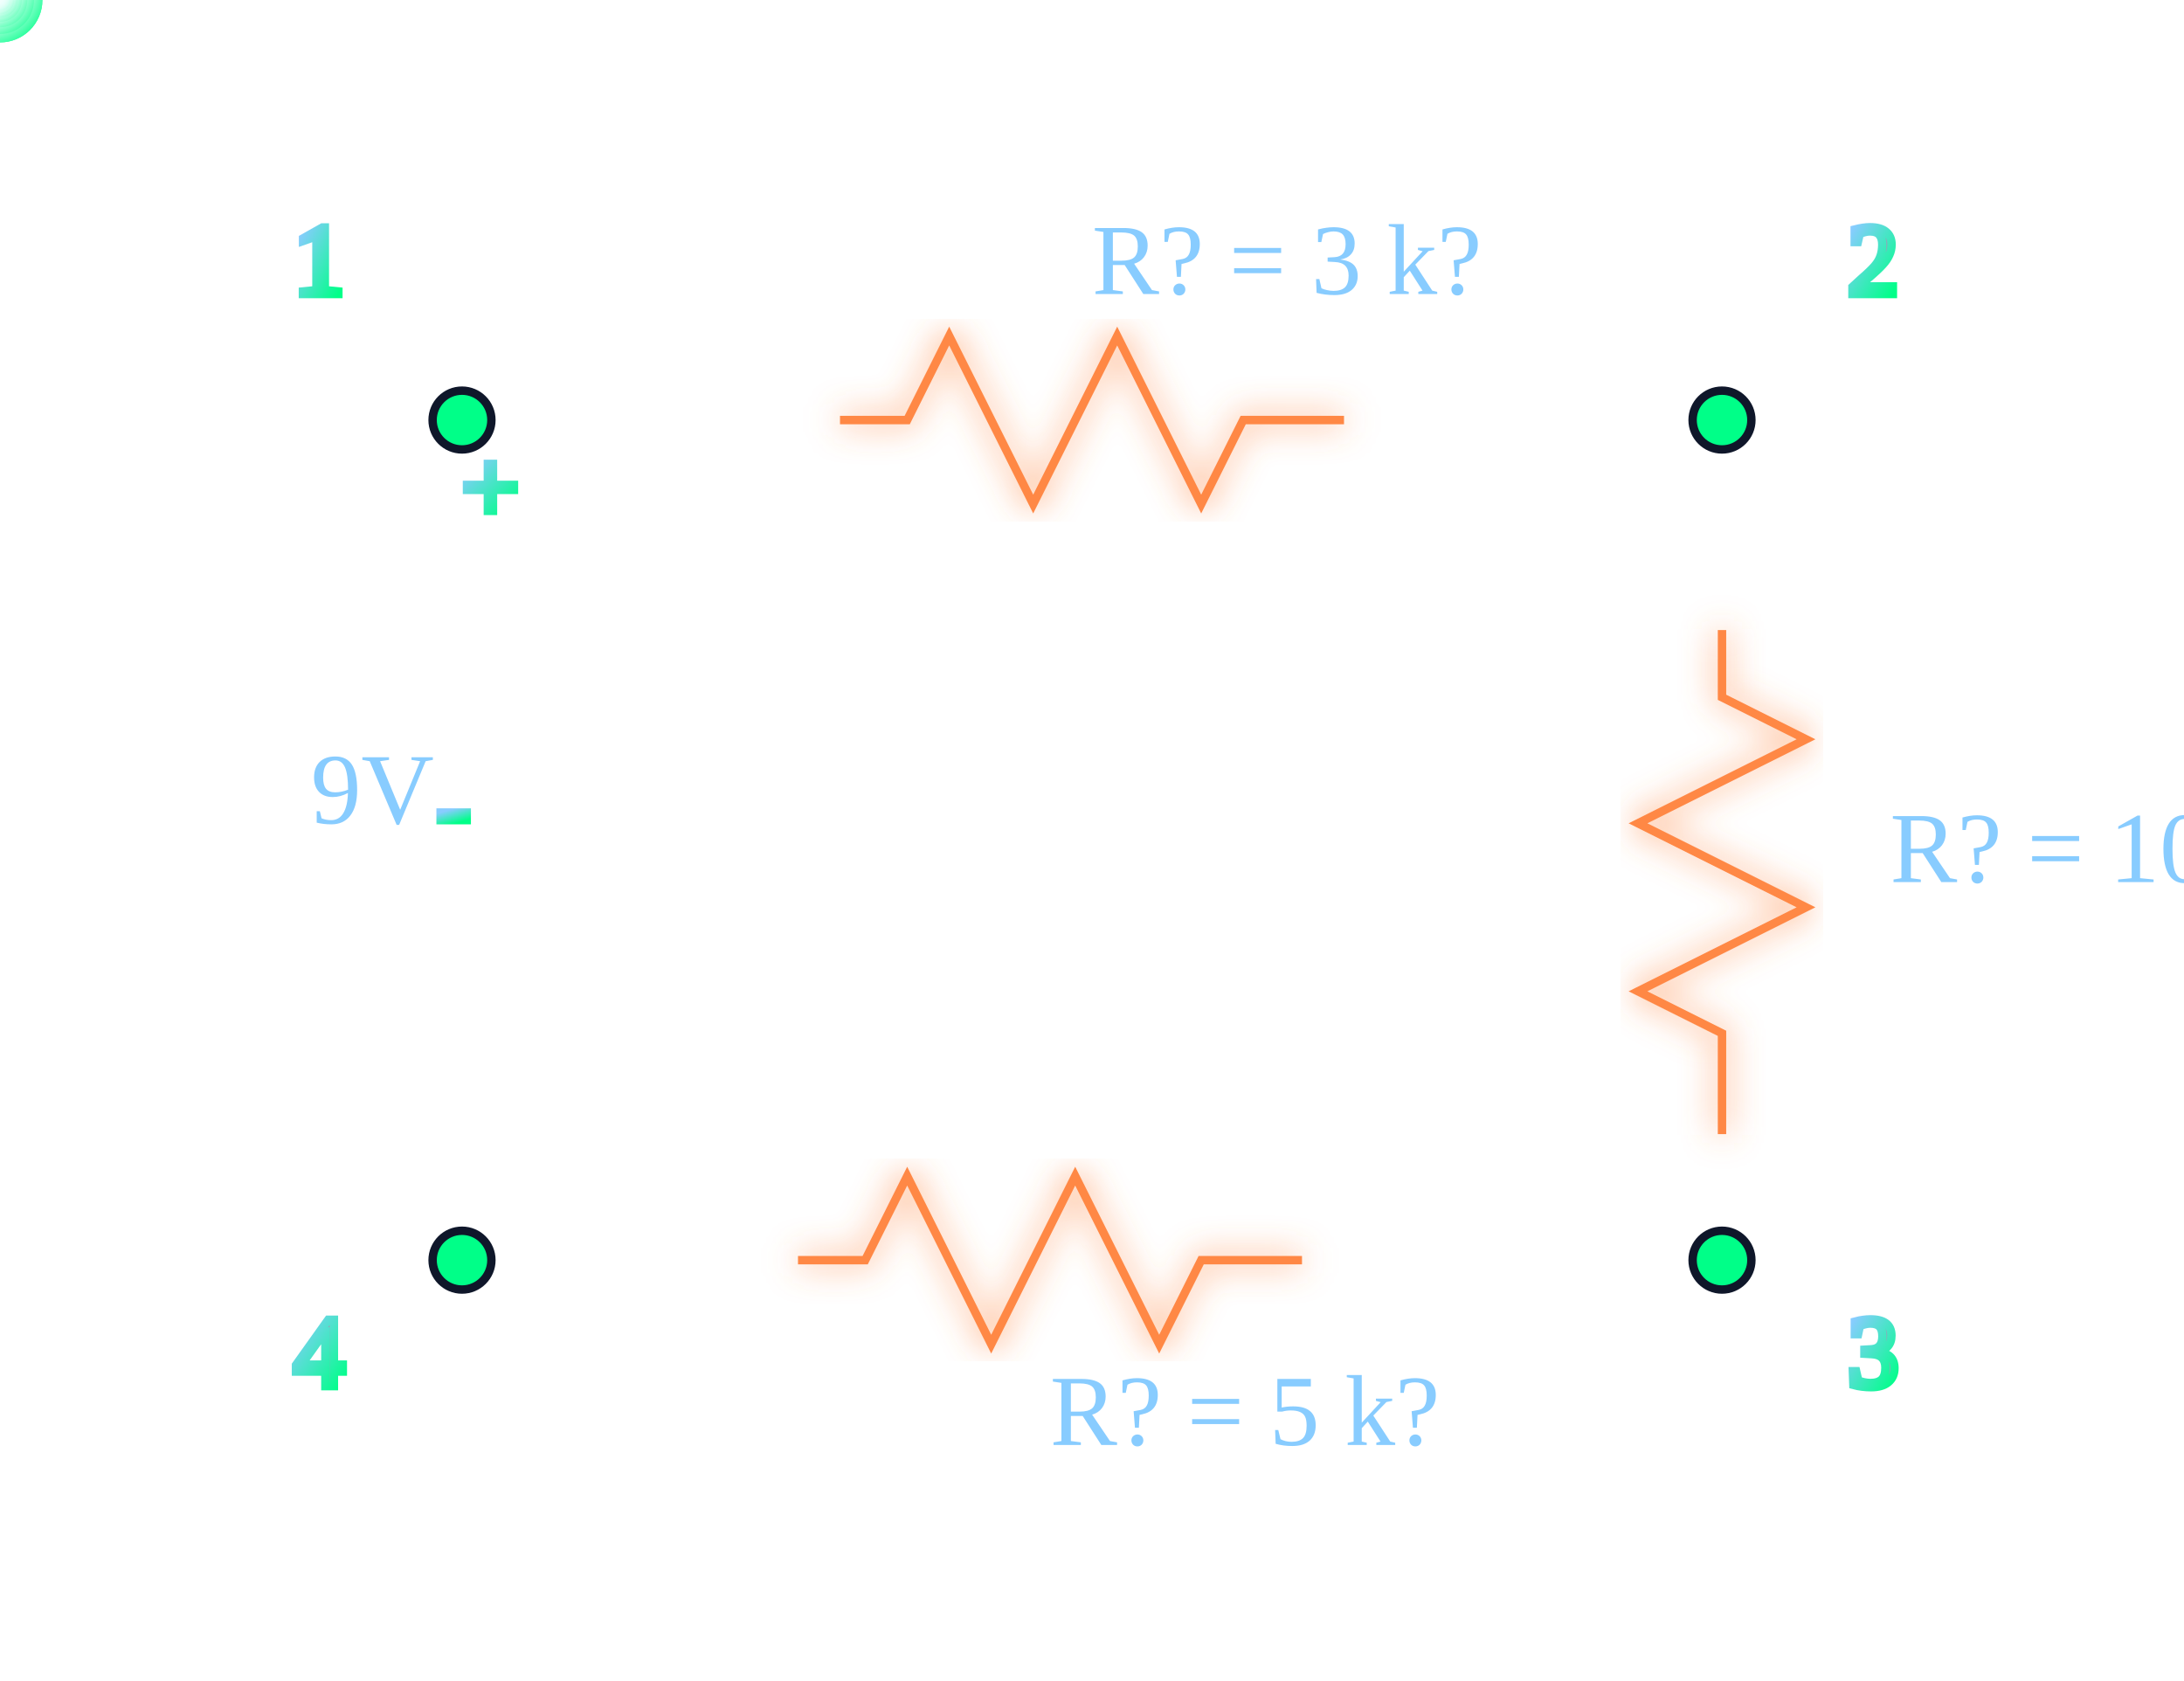
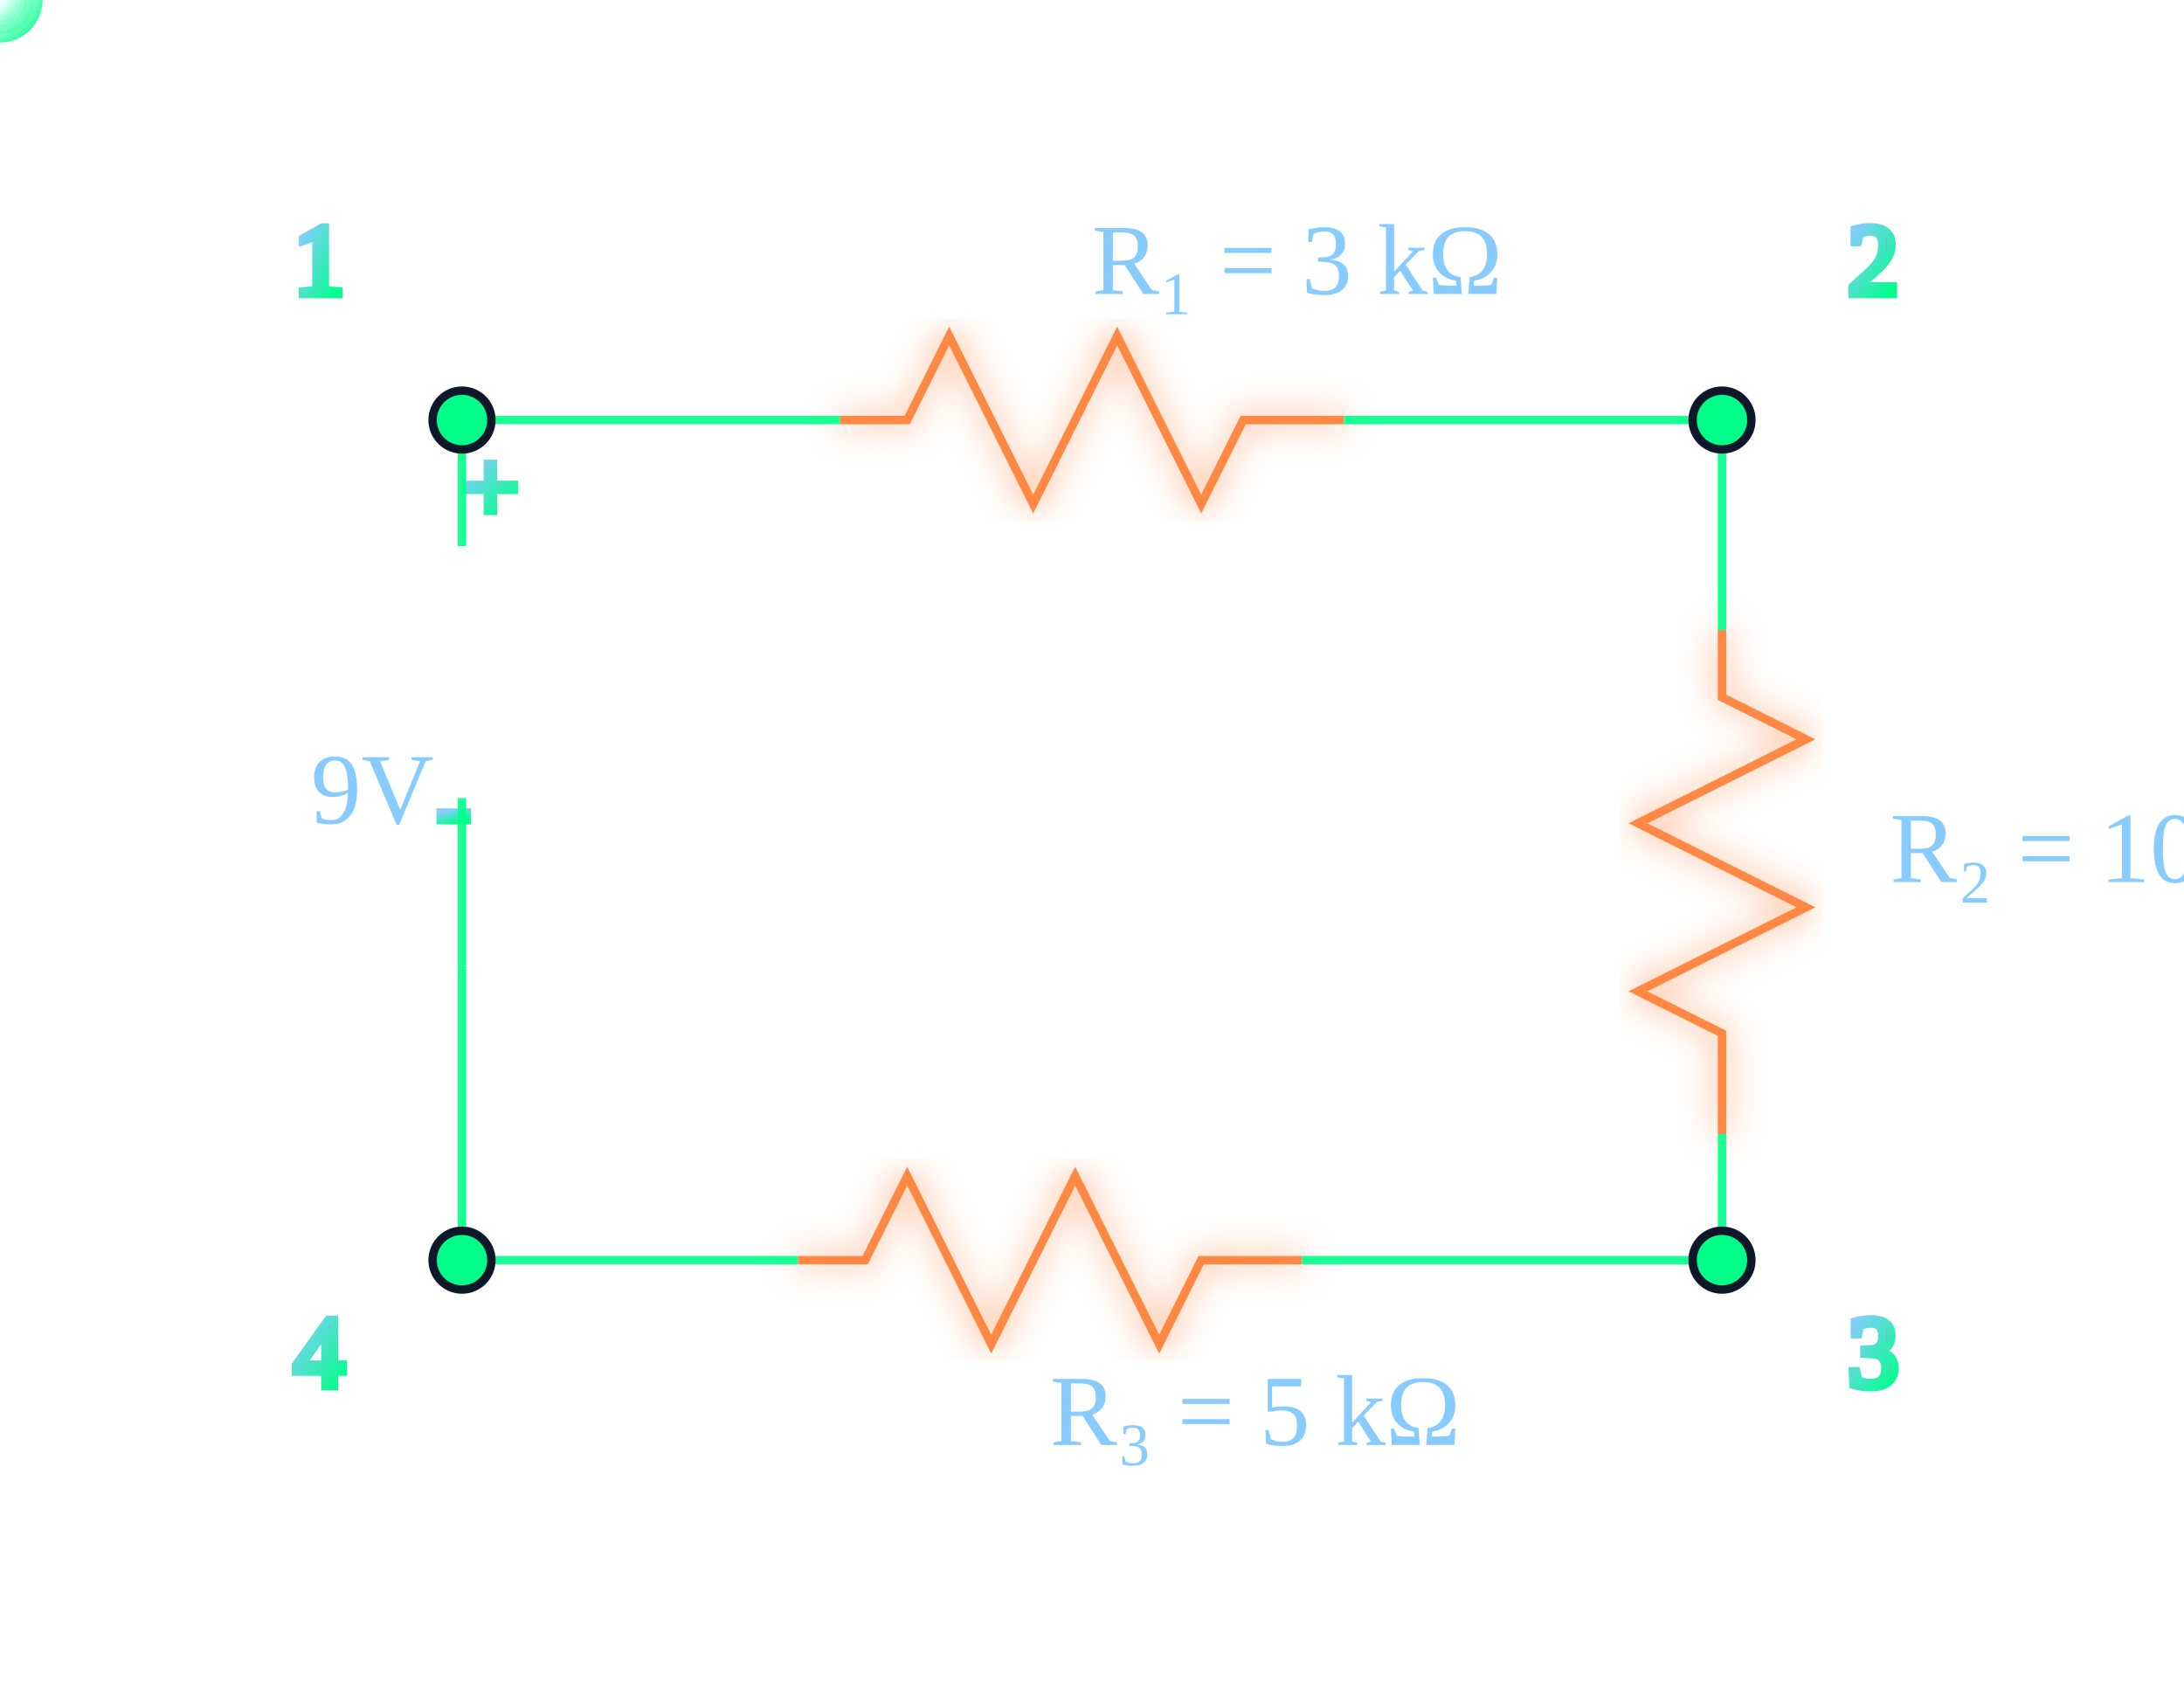
<svg xmlns="http://www.w3.org/2000/svg" xmlns:xlink="http://www.w3.org/1999/xlink" viewBox="0 0 260 200" role="img" aria-label="CircuiTry3D Logo - Three Resistor Circuit">
  <defs>
    <linearGradient id="wireGradient" x1="0%" y1="0%" x2="100%" y2="100%">
      <stop offset="0%" style="stop-color:#88ccff;stop-opacity:1" />
      <stop offset="100%" style="stop-color:#00ff88;stop-opacity:1" />
    </linearGradient>
    <linearGradient id="componentGradient" x1="0%" y1="0%" x2="100%" y2="0%">
      <stop offset="0%" style="stop-color:#ff8844;stop-opacity:1" />
      <stop offset="100%" style="stop-color:#ff8844;stop-opacity:1" />
    </linearGradient>
    <filter id="glow">
      <feGaussianBlur stdDeviation="2" result="coloredBlur" />
      <feMerge>
        <feMergeNode in="coloredBlur" />
        <feMergeNode in="SourceGraphic" />
      </feMerge>
    </filter>
    <filter id="photonGlow" x="-80%" y="-80%" width="260%" height="260%">
      <feGaussianBlur stdDeviation="3.0" result="blur" />
      <feColorMatrix in="blur" type="matrix" values="           1 0 0 0 0           0 1 0 0 0           0 0 1 0 0           0 0 0 16 -3.5" result="glow" />
      <feMerge>
        <feMergeNode in="glow" />
        <feMergeNode in="SourceGraphic" />
      </feMerge>
    </filter>
    <radialGradient id="photonFill" cx="35%" cy="35%" r="80%">
      <stop offset="0%" style="stop-color:#ffffff;stop-opacity:1" />
      <stop offset="46%" style="stop-color:#e8fffb;stop-opacity:1" />
      <stop offset="100%" style="stop-color:#00ff88;stop-opacity:1" />
    </radialGradient>
    <path id="photonPath" d="M 55 150          L 55 50          L 90 50          L 100 50          L 108 50          L 113 40          L 123 60          L 133 40          L 143 60          L 148 50          L 160 50          L 205 50          L 205 75          L 205 83          L 215 88          L 195 98          L 215 108          L 195 118          L 205 123          L 205 135          L 205 150          L 160 150          L 155 150          L 103 150          L 108 140          L 118 160          L 128 140          L 138 160          L 143 150          L 95 150          L 55 150" />
  </defs>
  <g stroke="url(#wireGradient)" strokeWidth="3.5" fill="none" strokeLinecap="round" strokeLinejoin="round">
    <line x1="55" y1="115" x2="55" y2="95" stroke="url(#wireGradient)" strokeWidth="3.5" />
    <g transform="translate(55, 80)">
      <line x1="-5" y1="-8" x2="5" y2="-8" stroke="url(#componentGradient)" strokeWidth="2.5" />
      <line x1="-8" y1="4" x2="8" y2="4" stroke="url(#componentGradient)" strokeWidth="3.5" />
      <text x="0" y="-18" fontSize="9" fill="#00ff88" fontWeight="bold" textAnchor="middle">+</text>
      <text x="-3" y="20" fontSize="9" fill="#64748b" fontWeight="bold" textAnchor="middle">-</text>
    </g>
    <line x1="55" y1="65" x2="55" y2="50" stroke="url(#wireGradient)" strokeWidth="3.5" />
    <line x1="55" y1="50" x2="90" y2="50" stroke="url(#wireGradient)" strokeWidth="3.5" />
    <g transform="translate(130, 50)" stroke="url(#componentGradient)" strokeWidth="3.5" filter="url(#glow)">
      <polyline points="-30,0 -22,0 -17,-10 -7,10 3,-10 13,10 18,0 30,0" />
    </g>
    <line x1="160" y1="50" x2="205" y2="50" stroke="url(#wireGradient)" strokeWidth="3.5" />
    <line x1="205" y1="50" x2="205" y2="70" stroke="url(#wireGradient)" strokeWidth="3.5" />
    <g transform="translate(205, 105) rotate(90)" stroke="url(#componentGradient)" strokeWidth="3.5" filter="url(#glow)">
      <polyline points="-30,0 -22,0 -17,-10 -7,10 3,-10 13,10 18,0 30,0" />
    </g>
    <line x1="205" y1="135" x2="205" y2="150" stroke="url(#wireGradient)" strokeWidth="3.5" />
    <line x1="205" y1="150" x2="160" y2="150" stroke="url(#wireGradient)" strokeWidth="3.5" />
    <g transform="translate(125, 150)" stroke="url(#componentGradient)" strokeWidth="3.5" filter="url(#glow)">
      <polyline points="-30,0 -22,0 -17,-10 -7,10 3,-10 13,10 18,0 30,0" />
    </g>
    <line x1="95" y1="150" x2="55" y2="150" stroke="url(#wireGradient)" strokeWidth="3.5" />
    <line x1="55" y1="150" x2="55" y2="115" stroke="url(#wireGradient)" strokeWidth="3.5" />
+     <g stroke="#00ff88" strokeWidth="1.2" opacity="0.9">
+       <line x1="55" y1="115" x2="55" y2="95" />
+       <line x1="55" y1="65" x2="55" y2="50" />
+       <line x1="55" y1="50" x2="100" y2="50" />
+       <line x1="160" y1="50" x2="205" y2="50" />
+       <line x1="205" y1="50" x2="205" y2="75" />
+       <line x1="205" y1="135" x2="205" y2="150" />
+       <line x1="205" y1="150" x2="155" y2="150" />
+       <line x1="95" y1="150" x2="55" y2="150" />
+       <line x1="55" y1="150" x2="55" y2="115" />
+     </g>
    <circle cx="55" cy="50" r="3.5" fill="#00ff88" stroke="#0f172a" strokeWidth="1.5" />
    <circle cx="205" cy="50" r="3.5" fill="#00ff88" stroke="#0f172a" strokeWidth="1.5" />
    <circle cx="205" cy="150" r="3.5" fill="#00ff88" stroke="#0f172a" strokeWidth="1.5" />
    <circle cx="55" cy="150" r="3.5" fill="#00ff88" stroke="#0f172a" strokeWidth="1.5" />
    <text x="35" y="35" fontSize="8" fill="#94a3b8" fontWeight="bold">1</text>
    <text x="220" y="35" fontSize="8" fill="#94a3b8" fontWeight="bold">2</text>
    <text x="220" y="165" fontSize="8" fill="#94a3b8" fontWeight="bold">3</text>
    <text x="35" y="165" fontSize="8" fill="#94a3b8" fontWeight="bold">4</text>
  </g>
  <g fontFamily="system-ui, -apple-system, sans-serif" fontSize="9" fill="#88ccff" textAnchor="middle" fontWeight="600">
    <text x="37" y="98">9V</text>
-     <text x="130" y="35">R? = 3 k?</text>
-     <text x="225" y="105">R? = 10 k?</text>
-     <text x="125" y="172">R? = 5 k?</text>
+     <text x="130" y="35">R₁ = 3 kΩ</text>
+     <text x="225" y="105">R₂ = 10 kΩ</text>
+     <text x="125" y="172">R₃ = 5 kΩ</text>
  </g>
  <g aria-hidden="true" filter="url(#photonGlow)">
    <g>
      <circle r="5.05" fill="url(#photonFill)" opacity="1">
        <animateMotion dur="3.4s" repeatCount="indefinite" rotate="auto">
          <mpath href="#photonPath" xlink:href="#photonPath" />
        </animateMotion>
      </circle>
      <circle r="4.05" fill="url(#photonFill)" opacity="0.55">
        <animateMotion dur="3.4s" repeatCount="indefinite" rotate="auto" begin="-0.14s">
          <mpath href="#photonPath" xlink:href="#photonPath" />
        </animateMotion>
      </circle>
      <circle r="3.25" fill="url(#photonFill)" opacity="0.32">
        <animateMotion dur="3.4s" repeatCount="indefinite" rotate="auto" begin="-0.28s">
          <mpath href="#photonPath" xlink:href="#photonPath" />
        </animateMotion>
      </circle>
      <circle r="2.6" fill="url(#photonFill)" opacity="0.2">
        <animateMotion dur="3.4s" repeatCount="indefinite" rotate="auto" begin="-0.42s">
          <mpath href="#photonPath" xlink:href="#photonPath" />
        </animateMotion>
      </circle>
      <circle r="2.1" fill="url(#photonFill)" opacity="0.12">
        <animateMotion dur="3.4s" repeatCount="indefinite" rotate="auto" begin="-0.56s">
          <mpath href="#photonPath" xlink:href="#photonPath" />
        </animateMotion>
      </circle>
      <circle r="1.7" fill="url(#photonFill)" opacity="0.08">
        <animateMotion dur="3.4s" repeatCount="indefinite" rotate="auto" begin="-0.70s">
          <mpath href="#photonPath" xlink:href="#photonPath" />
        </animateMotion>
      </circle>
      <circle r="1.3" fill="url(#photonFill)" opacity="0.06">
        <animateMotion dur="3.4s" repeatCount="indefinite" rotate="auto" begin="-0.84s">
          <mpath href="#photonPath" xlink:href="#photonPath" />
        </animateMotion>
      </circle>
    </g>
    <g>
      <circle r="5.05" fill="url(#photonFill)" opacity="1">
        <animateMotion dur="3.4s" repeatCount="indefinite" rotate="auto" begin="-1.7s">
          <mpath href="#photonPath" xlink:href="#photonPath" />
        </animateMotion>
      </circle>
      <circle r="4.05" fill="url(#photonFill)" opacity="0.55">
        <animateMotion dur="3.4s" repeatCount="indefinite" rotate="auto" begin="-1.84s">
          <mpath href="#photonPath" xlink:href="#photonPath" />
        </animateMotion>
      </circle>
      <circle r="3.25" fill="url(#photonFill)" opacity="0.32">
        <animateMotion dur="3.4s" repeatCount="indefinite" rotate="auto" begin="-1.98s">
          <mpath href="#photonPath" xlink:href="#photonPath" />
        </animateMotion>
      </circle>
      <circle r="2.6" fill="url(#photonFill)" opacity="0.2">
        <animateMotion dur="3.4s" repeatCount="indefinite" rotate="auto" begin="-2.12s">
          <mpath href="#photonPath" xlink:href="#photonPath" />
        </animateMotion>
      </circle>
      <circle r="2.1" fill="url(#photonFill)" opacity="0.12">
        <animateMotion dur="3.4s" repeatCount="indefinite" rotate="auto" begin="-2.26s">
          <mpath href="#photonPath" xlink:href="#photonPath" />
        </animateMotion>
      </circle>
      <circle r="1.7" fill="url(#photonFill)" opacity="0.08">
        <animateMotion dur="3.4s" repeatCount="indefinite" rotate="auto" begin="-2.40s">
          <mpath href="#photonPath" xlink:href="#photonPath" />
        </animateMotion>
      </circle>
      <circle r="1.3" fill="url(#photonFill)" opacity="0.06">
        <animateMotion dur="3.4s" repeatCount="indefinite" rotate="auto" begin="-2.54s">
          <mpath href="#photonPath" xlink:href="#photonPath" />
        </animateMotion>
      </circle>
    </g>
  </g>
</svg>
